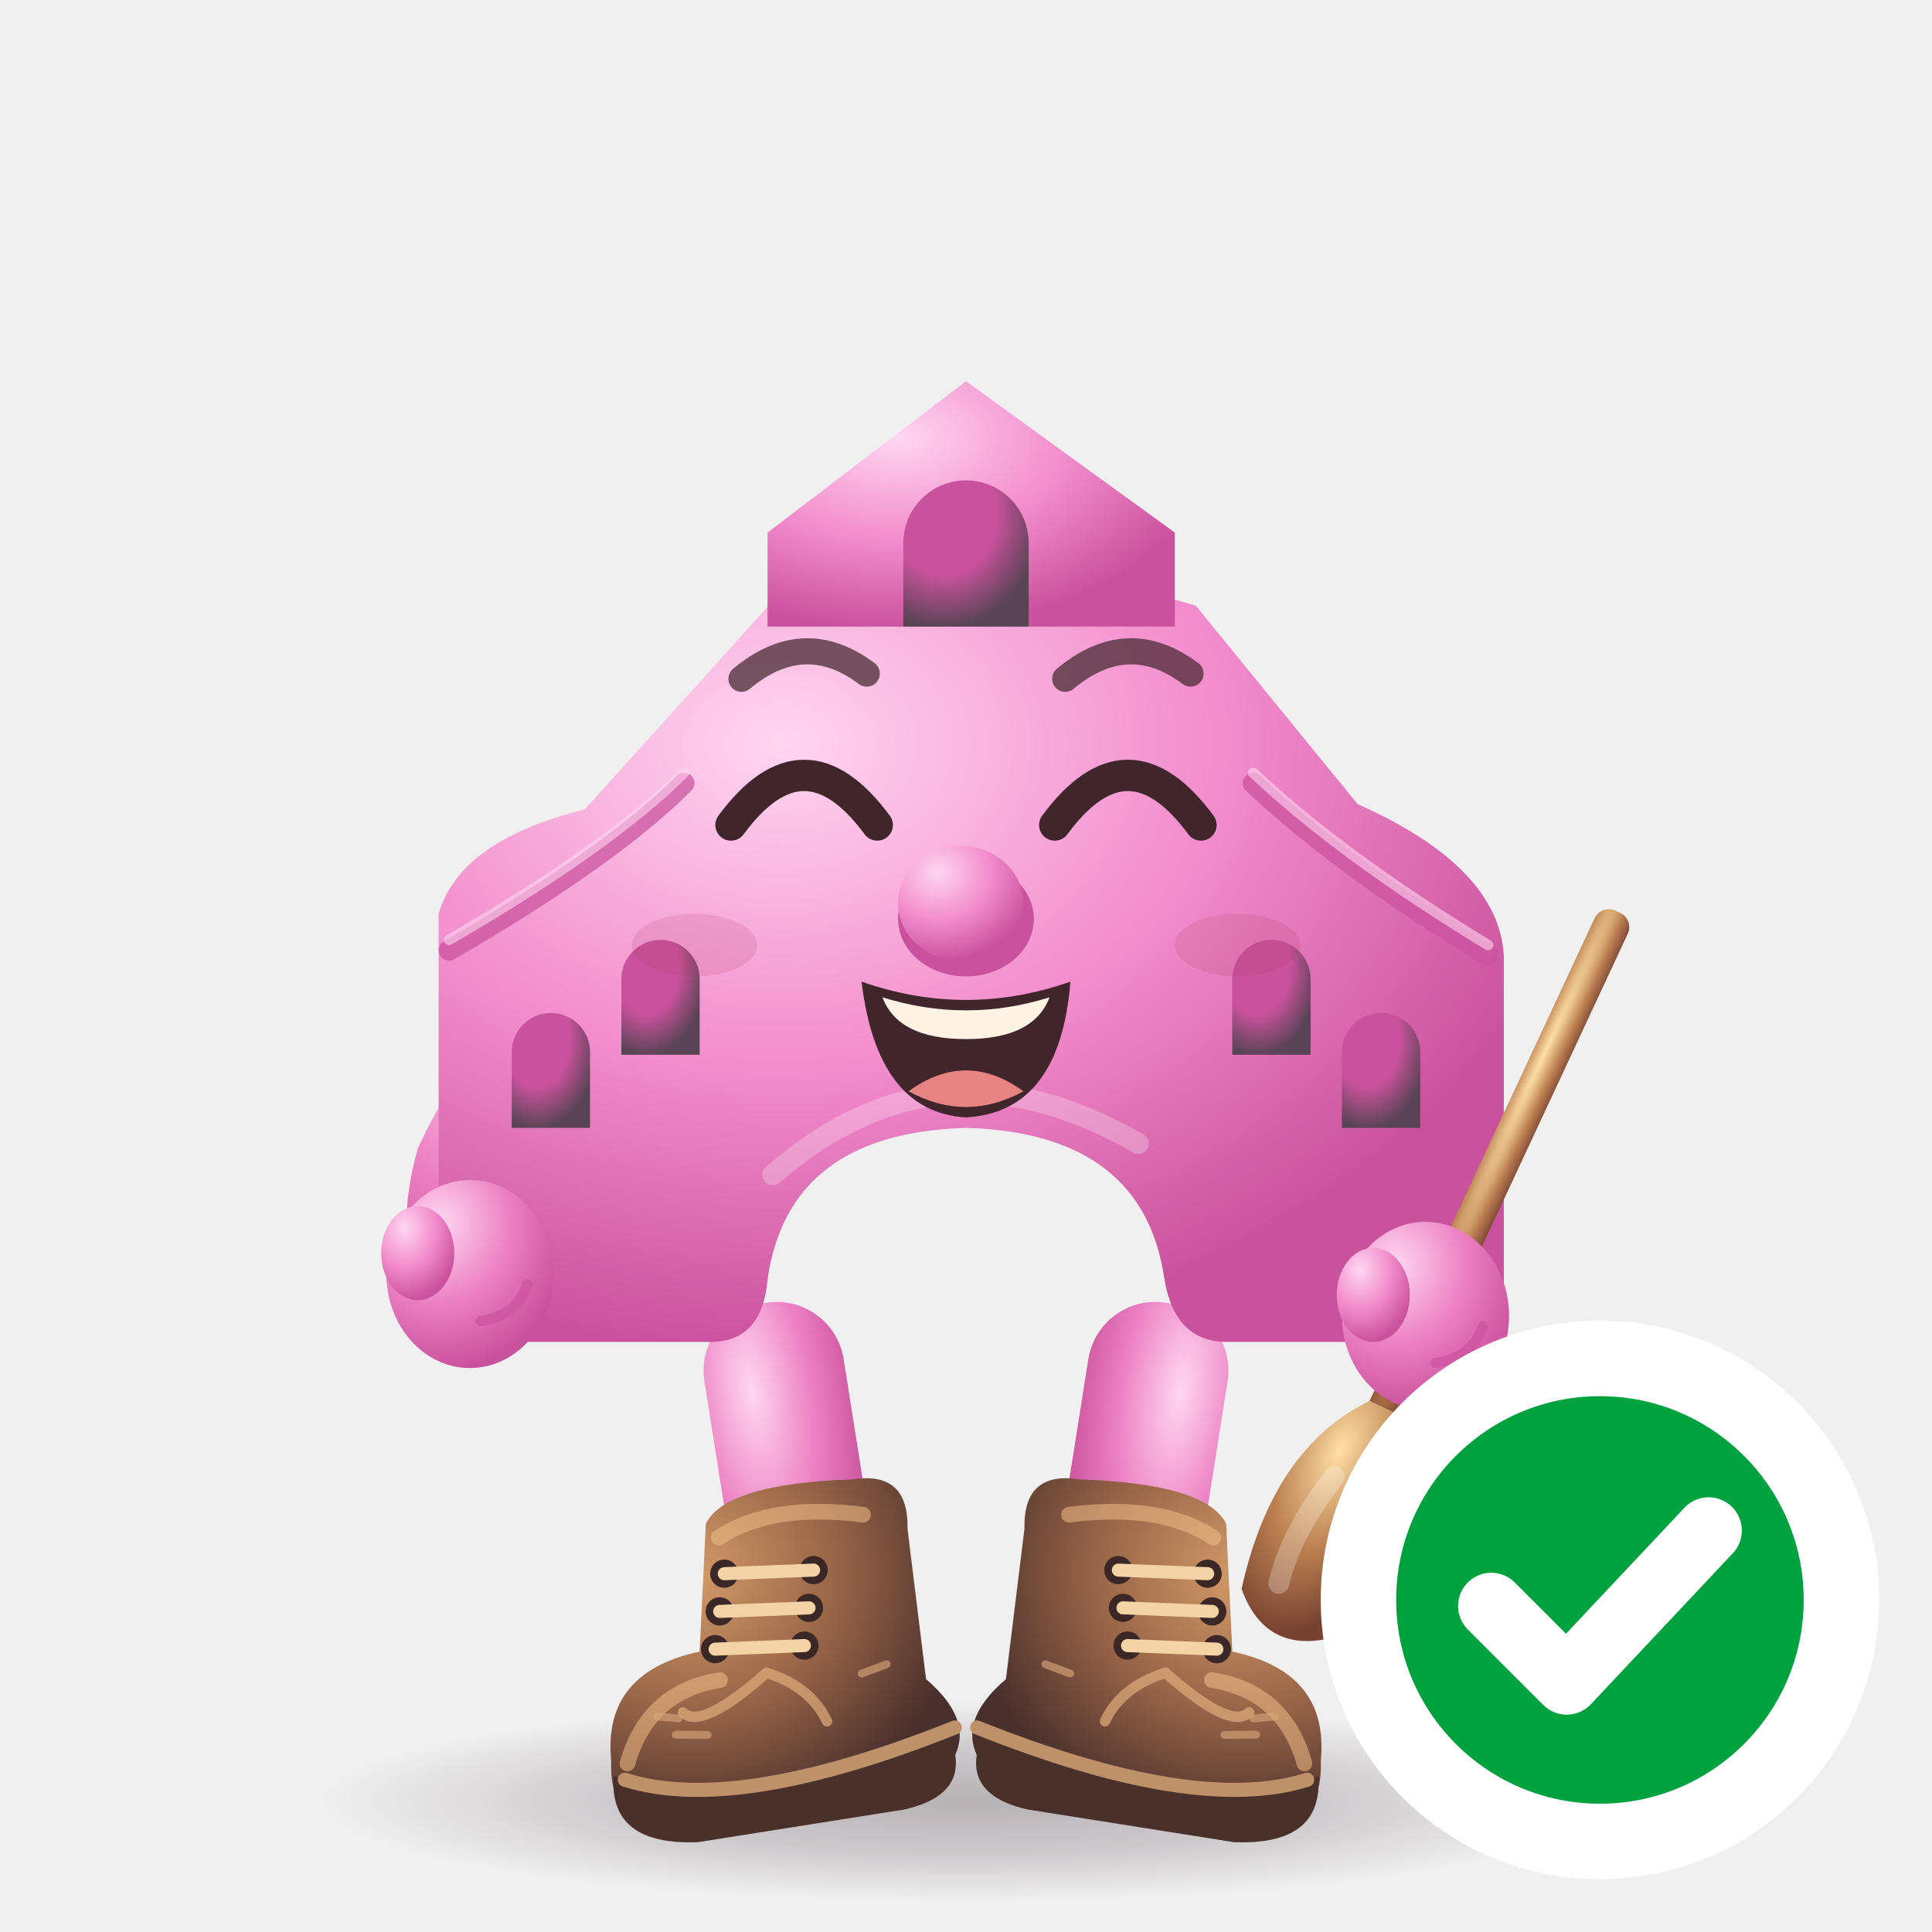
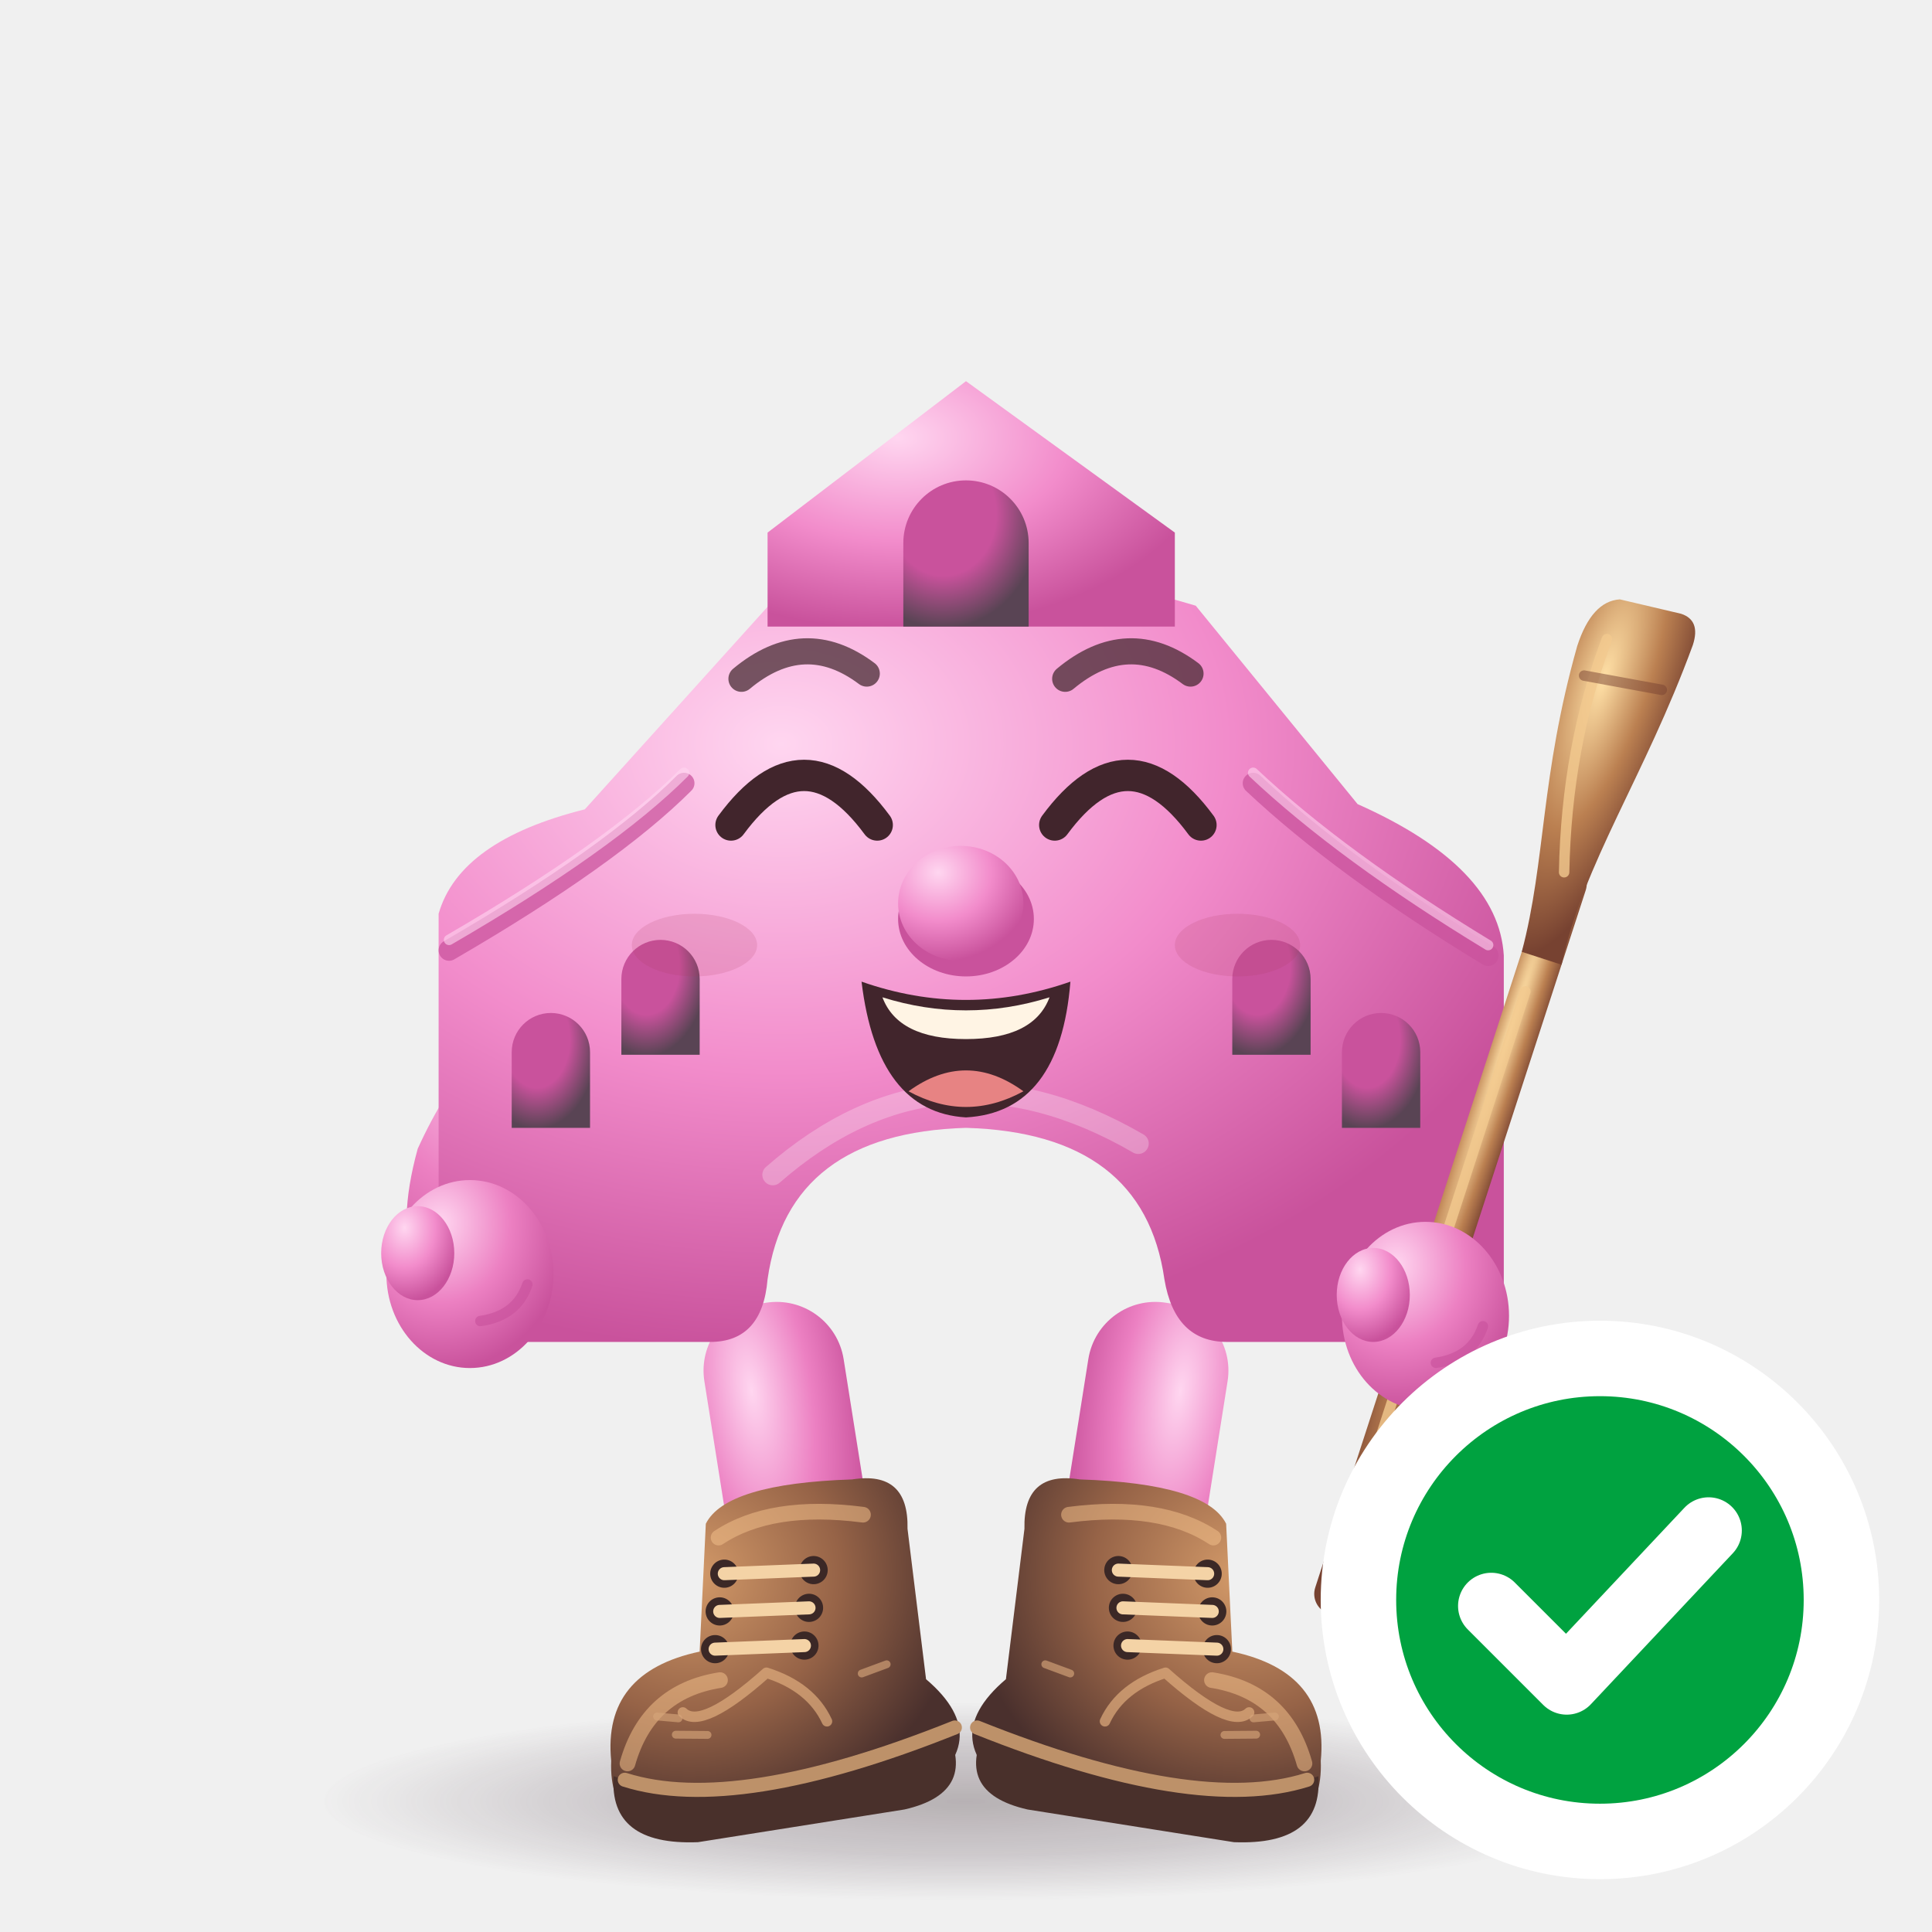
<svg xmlns="http://www.w3.org/2000/svg" viewBox="0 0 64 64" width="160" height="160" role="img" aria-label="Venice, Channels, done">
  <defs>
    <radialGradient id="sm-venice-clay" cx="32%" cy="23%" r="78%">
      <stop offset="0" stop-color="#FFD6F0" />
      <stop offset="0.54" stop-color="#F28CCB" />
      <stop offset="1" stop-color="#C9529C" />
    </radialGradient>
    <radialGradient id="sm-venice-arm" cx="32%" cy="23%" r="78%">
      <stop offset="0" stop-color="#FFD6F0" />
      <stop offset="0.54" stop-color="#EC80C2" />
      <stop offset="1" stop-color="#C9529C" />
    </radialGradient>
    <radialGradient id="sm-venice-recess" cx="32%" cy="23%" r="78%">
      <stop offset="0" stop-color="#C9529C" />
      <stop offset="0.54" stop-color="#C9529C" />
      <stop offset="1" stop-color="#594454" />
    </radialGradient>
    <radialGradient id="sm-venice-boot" cx="32%" cy="23%" r="78%">
      <stop offset="0" stop-color="#d39a69" />
      <stop offset="0.54" stop-color="#966347" />
      <stop offset="1" stop-color="#4a302d" />
    </radialGradient>
    <radialGradient id="sm-venice-wood" cx="32%" cy="23%" r="78%">
      <stop offset="0" stop-color="#ffe0a6" />
      <stop offset="0.54" stop-color="#bb8051" />
      <stop offset="1" stop-color="#774231" />
    </radialGradient>
    <radialGradient id="sm-venice-gold" cx="32%" cy="23%" r="78%">
      <stop offset="0" stop-color="#fff5bb" />
      <stop offset="0.54" stop-color="#ebba54" />
      <stop offset="1" stop-color="#aa612e" />
    </radialGradient>
    <radialGradient id="sm-venice-red" cx="32%" cy="23%" r="78%">
      <stop offset="0" stop-color="#ffb3a4" />
      <stop offset="0.54" stop-color="#e47065" />
      <stop offset="1" stop-color="#a53247" />
    </radialGradient>
    <radialGradient id="sm-venice-white" cx="32%" cy="23%" r="78%">
      <stop offset="0" stop-color="#fffef9" />
      <stop offset="0.54" stop-color="#fff6e8" />
      <stop offset="1" stop-color="#c9a8a5" />
    </radialGradient>
    <radialGradient id="sm-venice-iris" cx="32%" cy="23%" r="78%">
      <stop offset="0" stop-color="#d9ab73" />
      <stop offset="0.54" stop-color="#905837" />
      <stop offset="1" stop-color="#4b2b29" />
    </radialGradient>
    <radialGradient id="sm-venice-floor">
      <stop stop-color="#38252e" stop-opacity=".31" />
      <stop offset=".55" stop-color="#483442" stop-opacity=".2" />
      <stop offset="1" stop-color="#483442" stop-opacity="0" />
    </radialGradient>
  </defs>
  <g transform="scale(0.17297) translate(35 0)">
    <ellipse cx="150" cy="345" rx="123" ry="19" fill="url(#sm-venice-floor)" />
    <g transform="translate(119 302) rotate(-9) scale(1 1)">
      <rect x="-13" y="-53" width="27" height="71" rx="13" fill="url(#sm-venice-arm)" />
      <path d="M-17-13Q-12-20 12-17Q23-17 21-6L20 23Q32 37 14 45H-27Q-45 44-42 29Q-41 12-22 11Z" fill="url(#sm-venice-boot)" />
      <path d="M-42 32Q-24 42 22 32Q27 46 12 47H-28Q-45 45-42 32Z" fill="#49302b" />
      <path d="M-40 33Q-20 43 24 33" fill="none" stroke="#bd9169" stroke-width="2.7" stroke-linecap="round" stroke-linejoin="round" />
      <path d="M-39 30Q-33 17-19 17M-15-10Q-4-15 13-10" fill="none" stroke="#f1bd89" stroke-width="3" opacity="0.55" stroke-linecap="round" stroke-linejoin="round" />
      <ellipse cx="-15" cy="-3" rx="2.7" ry="2.7" fill="#3b2826" />
      <ellipse cx="2" cy="-1" rx="2.7" ry="2.7" fill="#3b2826" />
      <path d="M-15 -3l17 2" fill="none" stroke="#f4d3a6" stroke-width="2.5" stroke-linecap="round" stroke-linejoin="round" />
      <ellipse cx="-17" cy="4" rx="2.7" ry="2.7" fill="#3b2826" />
      <ellipse cx="0" cy="6" rx="2.7" ry="2.7" fill="#3b2826" />
      <path d="M-17 4l17 2" fill="none" stroke="#f4d3a6" stroke-width="2.5" stroke-linecap="round" stroke-linejoin="round" />
      <ellipse cx="-19" cy="11" rx="2.7" ry="2.7" fill="#3b2826" />
      <ellipse cx="-2" cy="13" rx="2.7" ry="2.7" fill="#3b2826" />
      <path d="M-19 11l17 2" fill="none" stroke="#f4d3a6" stroke-width="2.5" stroke-linecap="round" stroke-linejoin="round" />
      <path d="M-10 17q-14 9-17 5M-10 17q8 4 10 11" fill="none" stroke="#dfad7d" stroke-width="2" opacity="0.7" stroke-linecap="round" stroke-linejoin="round" />
      <path d="M-29 26l6 1m-9-5l4 1m36-3l5-1" fill="none" stroke="#d5a47a" stroke-width="1.5" opacity="0.65" stroke-linecap="round" stroke-linejoin="round" />
    </g>
    <g transform="translate(181 302) rotate(9) scale(-1 1)">
      <rect x="-13" y="-53" width="27" height="71" rx="13" fill="url(#sm-venice-arm)" />
      <path d="M-17-13Q-12-20 12-17Q23-17 21-6L20 23Q32 37 14 45H-27Q-45 44-42 29Q-41 12-22 11Z" fill="url(#sm-venice-boot)" />
      <path d="M-42 32Q-24 42 22 32Q27 46 12 47H-28Q-45 45-42 32Z" fill="#49302b" />
      <path d="M-40 33Q-20 43 24 33" fill="none" stroke="#bd9169" stroke-width="2.7" stroke-linecap="round" stroke-linejoin="round" />
      <path d="M-39 30Q-33 17-19 17M-15-10Q-4-15 13-10" fill="none" stroke="#f1bd89" stroke-width="3" opacity="0.55" stroke-linecap="round" stroke-linejoin="round" />
      <ellipse cx="-15" cy="-3" rx="2.7" ry="2.7" fill="#3b2826" />
      <ellipse cx="2" cy="-1" rx="2.7" ry="2.7" fill="#3b2826" />
      <path d="M-15 -3l17 2" fill="none" stroke="#f4d3a6" stroke-width="2.5" stroke-linecap="round" stroke-linejoin="round" />
      <ellipse cx="-17" cy="4" rx="2.7" ry="2.7" fill="#3b2826" />
      <ellipse cx="0" cy="6" rx="2.7" ry="2.7" fill="#3b2826" />
      <path d="M-17 4l17 2" fill="none" stroke="#f4d3a6" stroke-width="2.5" stroke-linecap="round" stroke-linejoin="round" />
      <ellipse cx="-19" cy="11" rx="2.7" ry="2.7" fill="#3b2826" />
      <ellipse cx="-2" cy="13" rx="2.7" ry="2.7" fill="#3b2826" />
      <path d="M-19 11l17 2" fill="none" stroke="#f4d3a6" stroke-width="2.5" stroke-linecap="round" stroke-linejoin="round" />
      <path d="M-10 17q-14 9-17 5M-10 17q8 4 10 11" fill="none" stroke="#dfad7d" stroke-width="2" opacity="0.7" stroke-linecap="round" stroke-linejoin="round" />
      <path d="M-29 26l6 1m-9-5l4 1m36-3l5-1" fill="none" stroke="#d5a47a" stroke-width="1.5" opacity="0.65" stroke-linecap="round" stroke-linejoin="round" />
    </g>
    <path d="M111 187Q65 176 45 220Q37 249 59 254Q76 247 76 225L110 211Z" fill="url(#sm-venice-arm)" />
    <path d="M207 183Q238 183 250 239L232 254Q219 209 204 222Z" fill="url(#sm-venice-arm)" />
    <path d="M49 244V175Q53 161 77 155L114 114Q147 102 194 116L225 154Q252 166 253 183V245Q253 257 242 257H200Q190 257 188 245Q184 217 150 216Q116 217 112 245Q111 257 101 257H61Q49 257 49 244Z" fill="url(#sm-venice-clay)" />
    <path d="M112 102L150 73L190 102V120H112Z" fill="url(#sm-venice-clay)" />
    <path d="M138 120v-16a12 12 0 0 1 24 0v16Z" fill="url(#sm-venice-recess)" />
    <path d="M51 182Q82 164 96 150M205 150Q222 166 250 183" fill="none" stroke="#C9529C" stroke-width="4" opacity="0.73" stroke-linecap="round" stroke-linejoin="round" />
    <g transform="translate(0 -2)">
      <path d="M51 182Q82 164 96 150M205 150Q222 166 250 183" fill="none" stroke="#FFD6F0" stroke-width="2" opacity="0.6" stroke-linecap="round" stroke-linejoin="round" />
    </g>
    <path d="M63 216v-14.5a7.5 7.5 0 0 1 15 0v14.5Z" fill="url(#sm-venice-recess)" />
    <path d="M84 202v-14.5a7.5 7.5 0 0 1 15 0v14.5Z" fill="url(#sm-venice-recess)" />
    <path d="M201 202v-14.5a7.5 7.5 0 0 1 15 0v14.5Z" fill="url(#sm-venice-recess)" />
    <path d="M222 216v-14.5a7.5 7.5 0 0 1 15 0v14.5Z" fill="url(#sm-venice-recess)" />
    <path d="M113 225Q145 197 183 219" fill="none" stroke="white" stroke-width="4" opacity="0.26" stroke-linecap="round" stroke-linejoin="round" />
    <ellipse cx="55" cy="244" rx="16" ry="18" fill="url(#sm-venice-arm)" />
    <ellipse cx="45" cy="240" rx="7" ry="9" fill="url(#sm-venice-clay)" />
    <path d="M57 253q7 -1 9 -7" fill="none" stroke="#C9529C" stroke-width="2" opacity="0.65" stroke-linecap="round" stroke-linejoin="round" />
    <g transform="translate(150 158)">
      <ellipse cx="-52" cy="23" rx="12" ry="6" fill="#a63655" opacity=".15" />
      <ellipse cx="52" cy="23" rx="12" ry="6" fill="#a63655" opacity=".15" />
      <g>
        <g transform="translate(-31 0)">
          <path d="M-12 -28Q0 -38 12 -29" fill="none" stroke="#41252C" stroke-width="5" opacity="0.72" stroke-linecap="round" stroke-linejoin="round" />
          <path d="M-14 0Q0 -19 14 0" fill="none" stroke="#41252C" stroke-width="6" stroke-linecap="round" stroke-linejoin="round" />
        </g>
        <g transform="translate(31 0)">
          <path d="M-12 -28Q0 -38 12 -29" fill="none" stroke="#41252C" stroke-width="5" opacity="0.72" stroke-linecap="round" stroke-linejoin="round" />
          <path d="M-14 0Q0 -19 14 0" fill="none" stroke="#41252C" stroke-width="6" stroke-linecap="round" stroke-linejoin="round" />
        </g>
      </g>
      <ellipse cx="0" cy="18" rx="13" ry="11" fill="#C9529C" />
      <ellipse cx="-1" cy="15" rx="12" ry="11" fill="url(#sm-venice-clay)" />
      <path d="M-20 30Q0 37 20 30Q18 55 0 56Q-17 55-20 30Z" fill="#41252C" />
      <path d="M-16 33Q0 38 16 33Q13 41 0 41Q-13 41-16 33Z" fill="#fff4e4" />
      <path d="M-11 51Q0 43 11 51Q0 57-11 51Z" fill="#e78383" />
    </g>
-     <g transform="rotate(25 241 246)">
-       <rect x="238" y="167" width="7" height="133" rx="3" fill="url(#sm-venice-wood)" />
-       <path d="M238 272Q225 288 231 315Q241 325 252 315Q257 287 245 272Z" fill="url(#sm-venice-wood)" />
-       <path d="M238 288Q235 301 237 311" fill="none" stroke="white" stroke-width="4" opacity="0.26" stroke-linecap="round" stroke-linejoin="round" />
+     <g transform="rotate(18 238 252)">
+       <rect x="234" y="161" width="8" height="151" rx="4" fill="url(#sm-venice-wood)" />
+       <path d="M234 180C233 162 227 147 226 121Q226 112 231 110L243 109Q247 109 247 114C246 141 240 160 242 180Z" fill="url(#sm-venice-wood)" />
+       <path d="M231 118Q230 140 237 163M237 187V303" fill="none" stroke="#f2c98e" stroke-width="2" opacity="0.8" stroke-linecap="round" stroke-linejoin="round" />
+       <path d="M229 126L244 124" fill="none" stroke="#774231" stroke-width="2" opacity="0.5" stroke-linecap="round" stroke-linejoin="round" />
    </g>
    <ellipse cx="238" cy="252" rx="16" ry="18" fill="url(#sm-venice-arm)" />
    <ellipse cx="228" cy="248" rx="7" ry="9" fill="url(#sm-venice-clay)" />
    <path d="M240 261q7 -1 9 -7" fill="none" stroke="#C9529C" stroke-width="2" opacity="0.65" stroke-linecap="round" stroke-linejoin="round" />
  </g>
  <circle cx="53" cy="53" r="8" fill="#00a240" stroke="#fff" stroke-width="2.5" />
  <path d="M49.4 53.2 l2.5 2.5 l4.7 -5" fill="none" stroke="#fff" stroke-width="2.2" stroke-linecap="round" stroke-linejoin="round" />
</svg>
